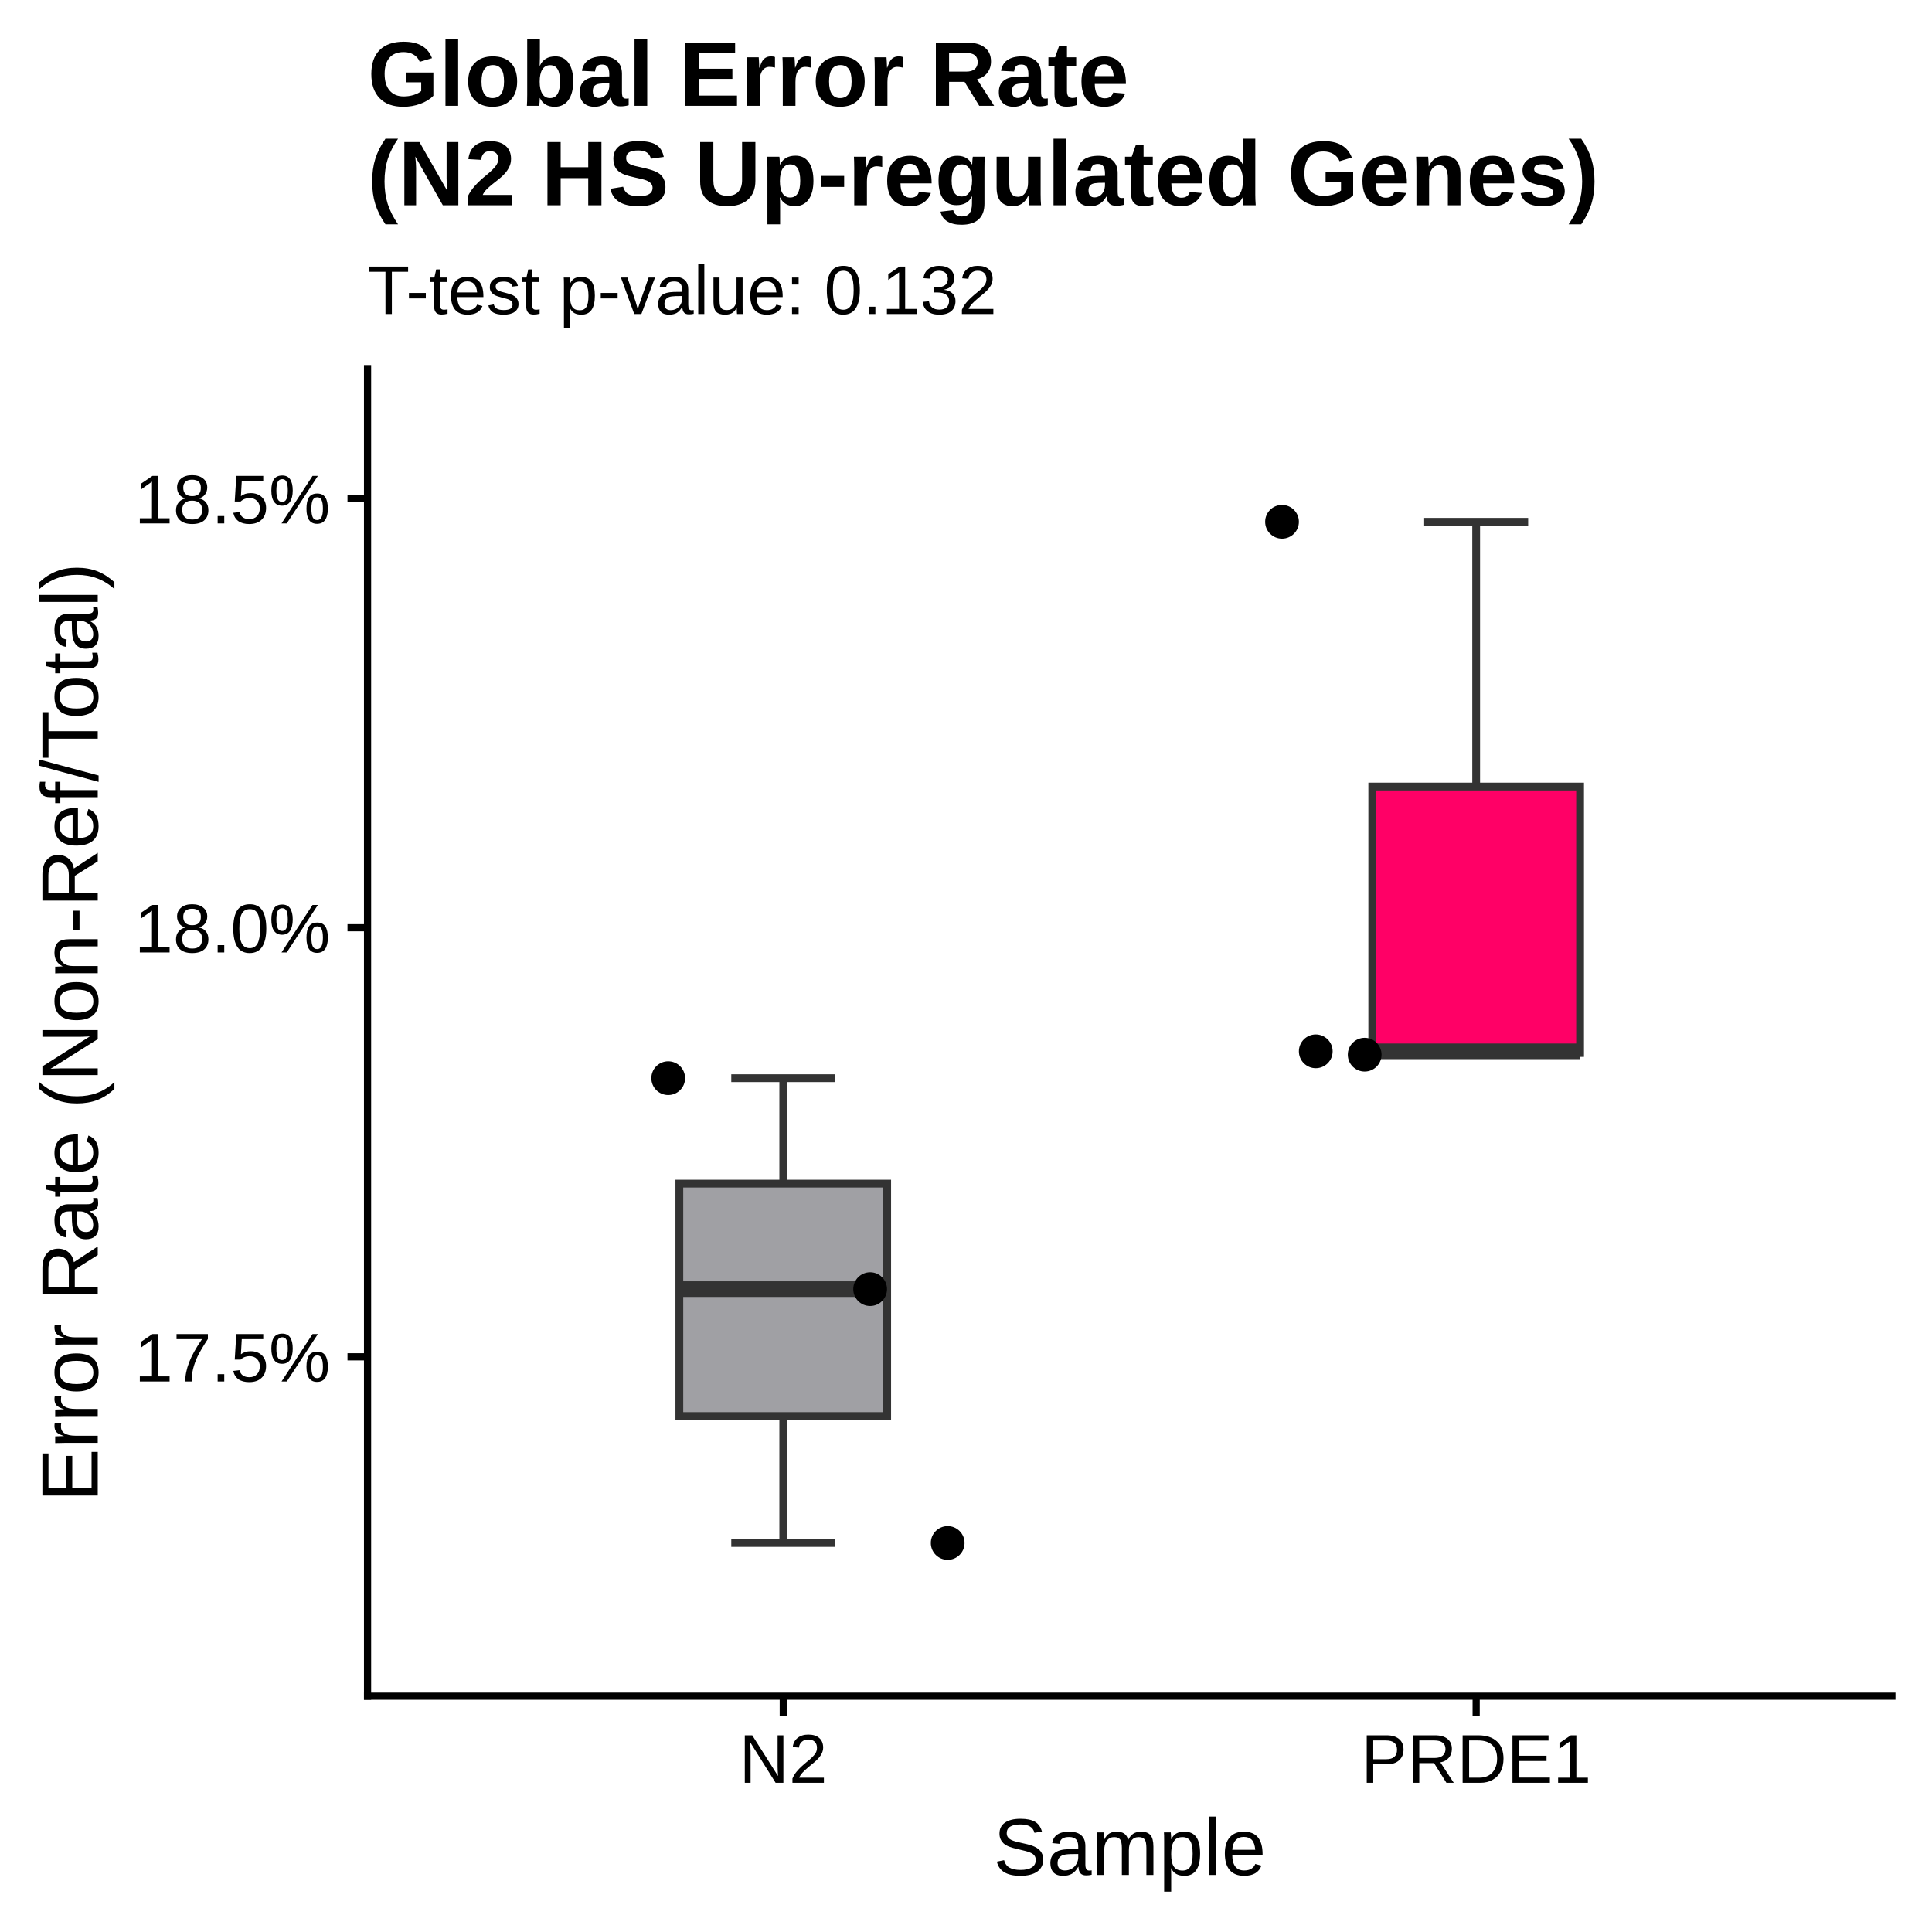
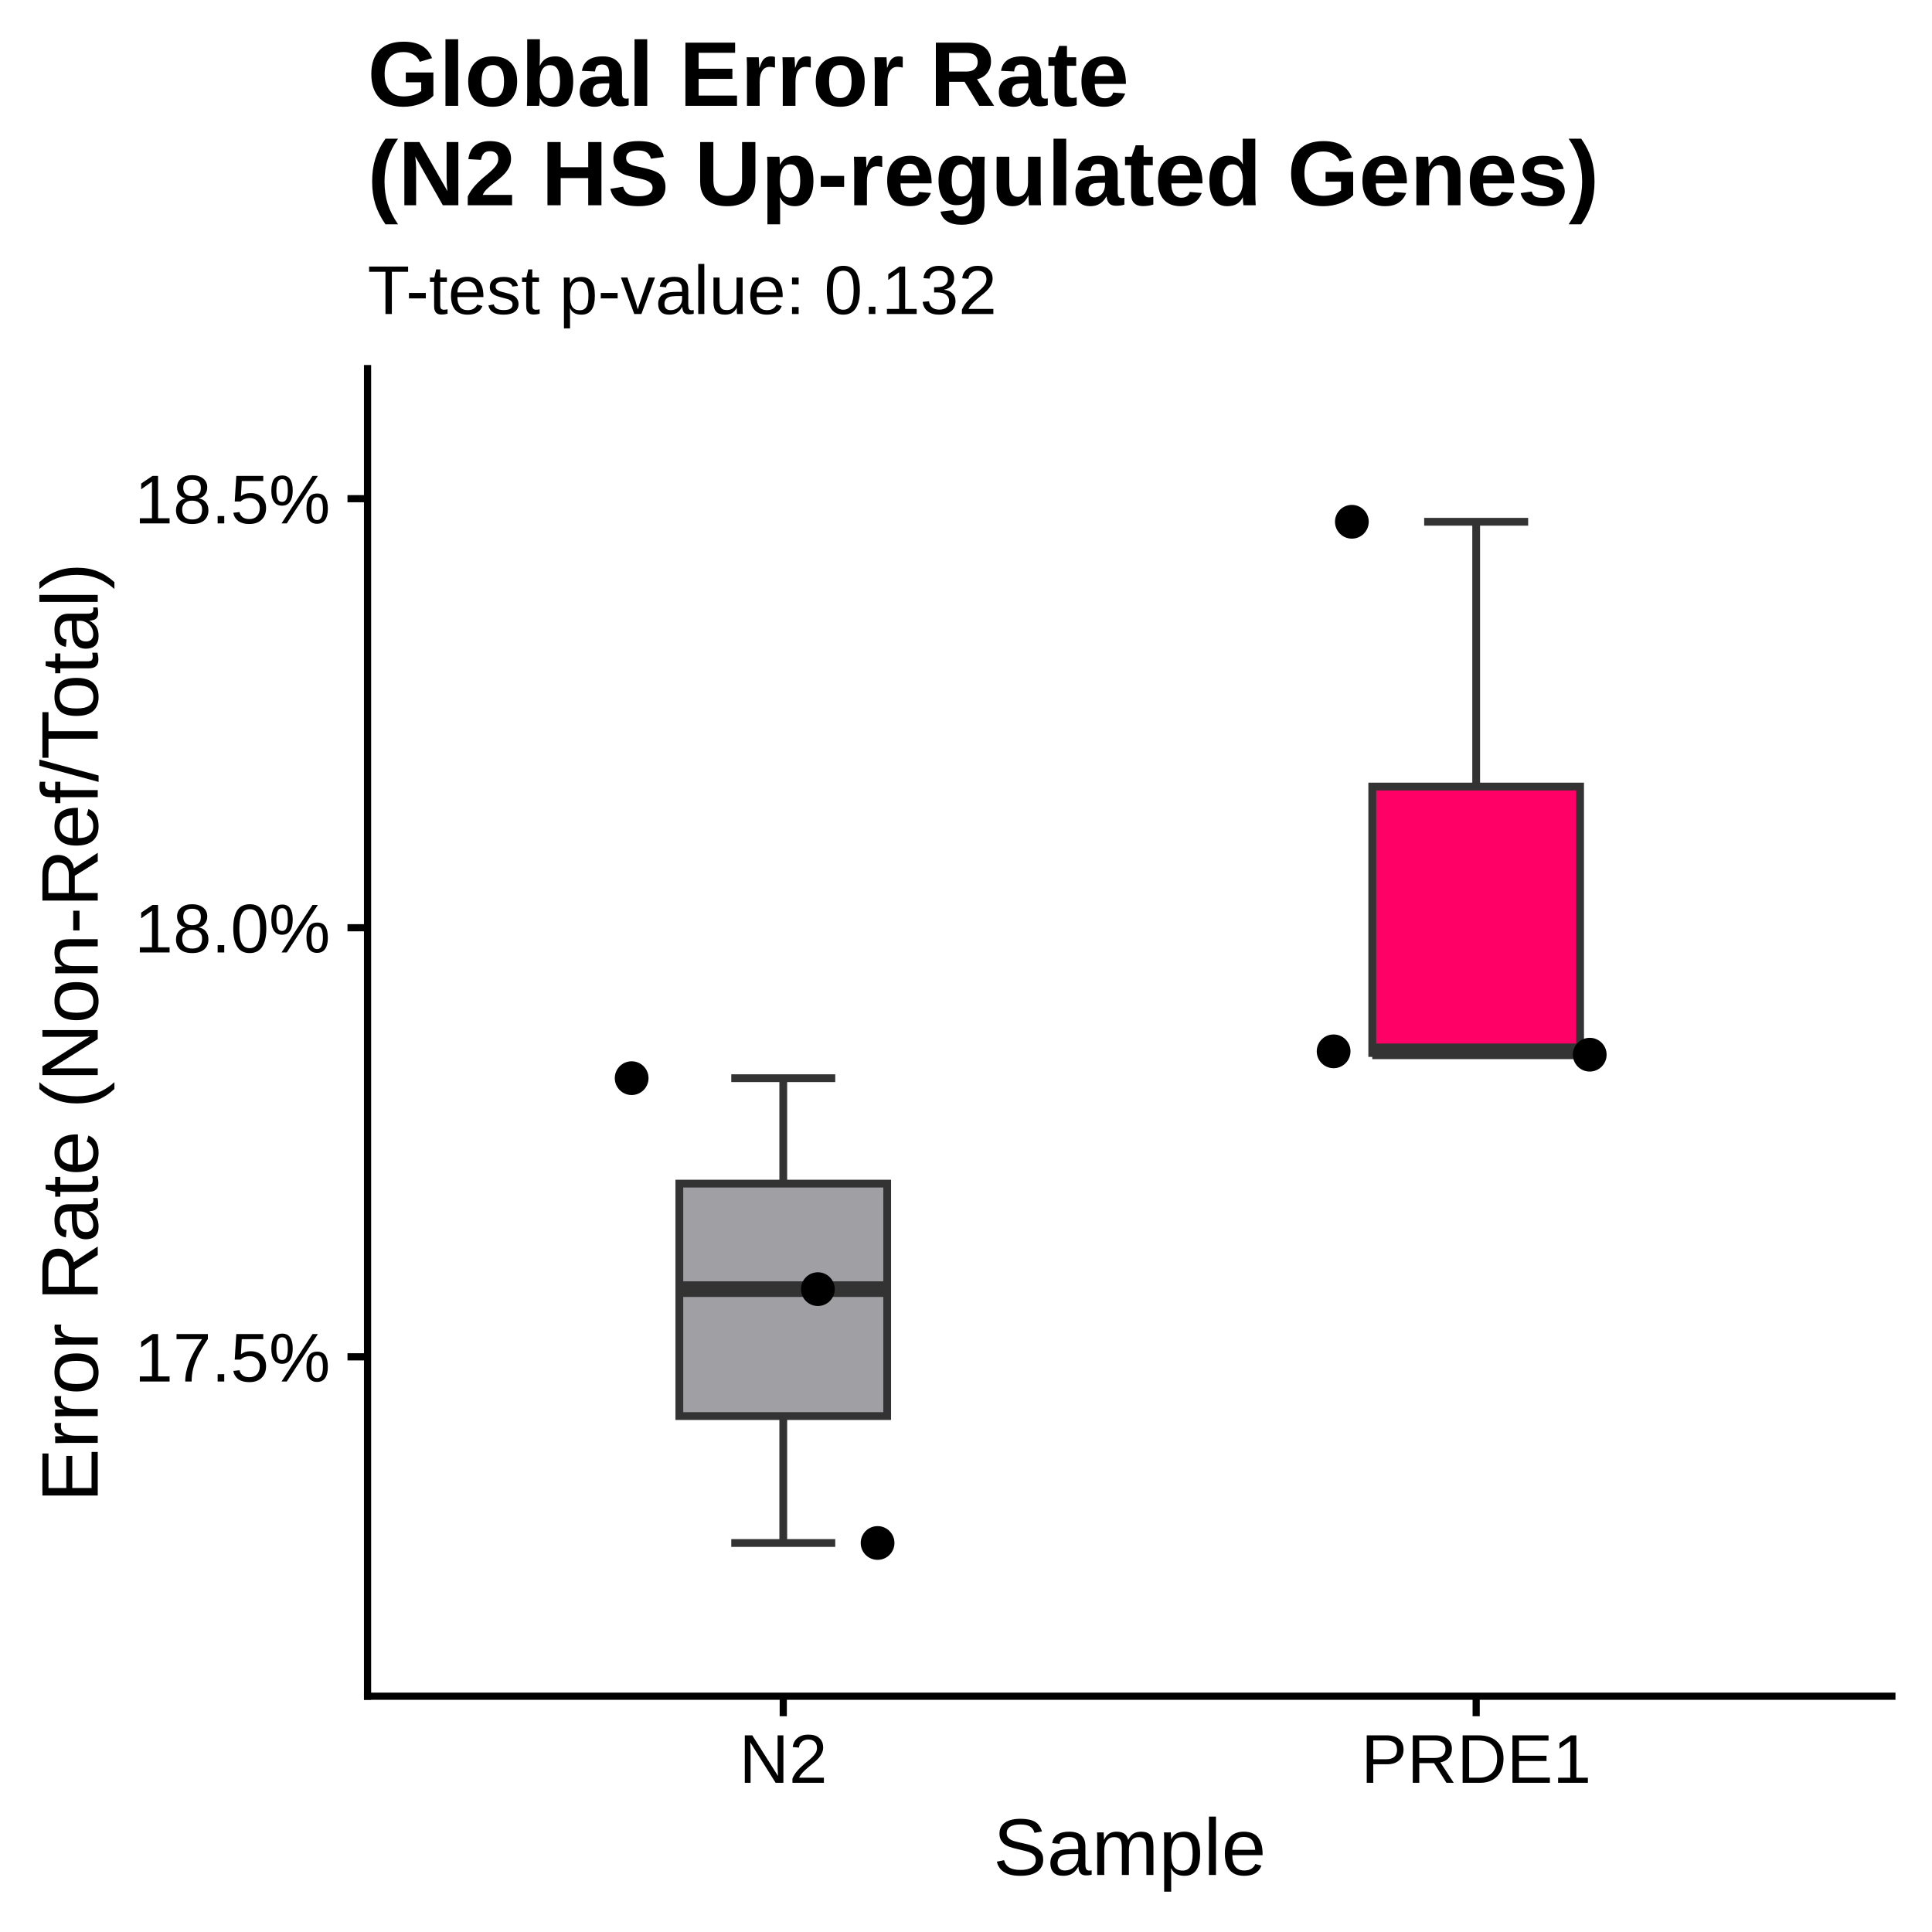
<svg xmlns="http://www.w3.org/2000/svg" class="svglite" width="288.00pt" height="288.00pt" viewBox="0 0 288.00 288.00">
  <defs>
    <style type="text/css">
    .svglite line, .svglite polyline, .svglite polygon, .svglite path, .svglite rect, .svglite circle {
      fill: none;
      stroke: #000000;
      stroke-linecap: round;
      stroke-linejoin: round;
      stroke-miterlimit: 10.00;
    }
    .svglite text {
      white-space: pre;
    }
  </style>
  </defs>
  <rect width="100%" height="100%" style="stroke: none; fill: none;" />
  <defs>
    <clipPath id="cpMC4wMHwyODguMDB8MC4wMHwyODguMDA=">
      <rect x="0.00" y="0.00" width="288.00" height="288.00" />
    </clipPath>
  </defs>
  <g clip-path="url(#cpMC4wMHwyODguMDB8MC4wMHwyODguMDA=)">
</g>
  <defs>
    <clipPath id="cpNTQuNzl8MjgyLjAyfDU0Ljk1fDI1Mi44NQ==">
      <rect x="54.79" y="54.95" width="227.24" height="197.90" />
    </clipPath>
  </defs>
  <g clip-path="url(#cpNTQuNzl8MjgyLjAyfDU0Ljk1fDI1Mi44NQ==)">
    <line x1="109.01" y1="160.72" x2="124.51" y2="160.72" style="stroke-width: 1.16; stroke: #333333; stroke-linecap: butt;" />
    <line x1="109.01" y1="230.01" x2="124.51" y2="230.01" style="stroke-width: 1.16; stroke: #333333; stroke-linecap: butt;" />
    <line x1="116.76" y1="176.44" x2="116.76" y2="160.72" style="stroke-width: 1.16; stroke: #333333; stroke-linecap: butt;" />
    <line x1="116.76" y1="211.09" x2="116.76" y2="230.01" style="stroke-width: 1.16; stroke: #333333; stroke-linecap: butt;" />
    <polygon points="101.27,176.44 101.27,211.09 132.25,211.09 132.25,176.44 101.27,176.44 " style="stroke-width: 1.16; stroke: #333333; stroke-linecap: butt; stroke-linejoin: miter; fill: #A0A0A4;" />
    <line x1="101.27" y1="192.17" x2="132.25" y2="192.17" style="stroke-width: 2.33; stroke: #333333; stroke-linecap: butt; stroke-linejoin: miter;" />
    <line x1="212.30" y1="77.78" x2="227.80" y2="77.78" style="stroke-width: 1.16; stroke: #333333; stroke-linecap: butt;" />
    <line x1="212.30" y1="157.22" x2="227.80" y2="157.22" style="stroke-width: 1.16; stroke: #333333; stroke-linecap: butt;" />
    <line x1="220.05" y1="117.25" x2="220.05" y2="77.78" style="stroke-width: 1.16; stroke: #333333; stroke-linecap: butt;" />
    <line x1="220.05" y1="156.97" x2="220.05" y2="157.22" style="stroke-width: 1.16; stroke: #333333; stroke-linecap: butt;" />
    <polygon points="204.56,117.25 204.56,156.97 235.54,156.97 235.54,117.25 204.56,117.25 " style="stroke-width: 1.16; stroke: #333333; stroke-linecap: butt; stroke-linejoin: miter; fill: #FF0066;" />
    <line x1="204.56" y1="156.72" x2="235.54" y2="156.72" style="stroke-width: 2.33; stroke: #333333; stroke-linecap: butt; stroke-linejoin: miter;" />
-     <circle cx="141.27" cy="230.01" r="2.13" style="stroke-width: 0.77; fill: #000000;" />
-     <circle cx="129.71" cy="192.17" r="2.13" style="stroke-width: 0.77; fill: #000000;" />
-     <circle cx="99.61" cy="160.72" r="2.13" style="stroke-width: 0.77; fill: #000000;" />
-     <circle cx="196.14" cy="156.72" r="2.13" style="stroke-width: 0.77; fill: #000000;" />
-     <circle cx="191.11" cy="77.78" r="2.13" style="stroke-width: 0.77; fill: #000000;" />
-     <circle cx="203.43" cy="157.22" r="2.13" style="stroke-width: 0.77; fill: #000000;" />
+     <circle cx="130.82" cy="230.01" r="2.13" style="stroke-width: 0.77; fill: #000000;" />
+     <circle cx="121.92" cy="192.17" r="2.13" style="stroke-width: 0.77; fill: #000000;" />
+     <circle cx="94.16" cy="160.72" r="2.13" style="stroke-width: 0.77; fill: #000000;" />
+     <circle cx="198.80" cy="156.72" r="2.13" style="stroke-width: 0.77; fill: #000000;" />
+     <circle cx="201.52" cy="77.78" r="2.13" style="stroke-width: 0.77; fill: #000000;" />
+     <circle cx="236.98" cy="157.22" r="2.13" style="stroke-width: 0.77; fill: #000000;" />
  </g>
  <g clip-path="url(#cpMC4wMHwyODguMDB8MC4wMHwyODguMDA=)">
    <polyline points="54.79,252.85 54.79,54.95 " style="stroke-width: 1.07; stroke-linecap: square;" />
    <text x="49.24" y="205.94" text-anchor="end" style="font-size: 10.29px; font-family: &quot;Arial&quot;;" textLength="29.15px" lengthAdjust="spacingAndGlyphs">17.5%</text>
    <text x="49.24" y="141.98" text-anchor="end" style="font-size: 10.29px; font-family: &quot;Arial&quot;;" textLength="29.15px" lengthAdjust="spacingAndGlyphs">18.0%</text>
    <text x="49.24" y="78.02" text-anchor="end" style="font-size: 10.29px; font-family: &quot;Arial&quot;;" textLength="29.15px" lengthAdjust="spacingAndGlyphs">18.5%</text>
    <polyline points="51.80,202.26 54.79,202.26 " style="stroke-width: 1.07; stroke-linecap: butt;" />
    <polyline points="51.80,138.30 54.79,138.30 " style="stroke-width: 1.07; stroke-linecap: butt;" />
    <polyline points="51.80,74.34 54.79,74.34 " style="stroke-width: 1.07; stroke-linecap: butt;" />
    <polyline points="54.79,252.85 282.02,252.85 " style="stroke-width: 1.07; stroke-linecap: square;" />
    <polyline points="116.76,255.84 116.76,252.85 " style="stroke-width: 1.07; stroke-linecap: butt;" />
    <polyline points="220.05,255.84 220.05,252.85 " style="stroke-width: 1.07; stroke-linecap: butt;" />
    <text x="116.76" y="265.76" text-anchor="middle" style="font-size: 10.29px; font-family: &quot;Arial&quot;;" textLength="13.14px" lengthAdjust="spacingAndGlyphs">N2</text>
    <text x="220.05" y="265.76" text-anchor="middle" style="font-size: 10.29px; font-family: &quot;Arial&quot;;" textLength="34.27px" lengthAdjust="spacingAndGlyphs">PRDE1</text>
    <text x="168.40" y="279.50" text-anchor="middle" style="font-size: 12.00px; font-family: &quot;Arial&quot;;" textLength="40.69px" lengthAdjust="spacingAndGlyphs">Sample</text>
    <text transform="translate(14.57,153.90) rotate(-90)" text-anchor="middle" style="font-size: 12.00px; font-family: &quot;Arial&quot;;" textLength="140.05px" lengthAdjust="spacingAndGlyphs">Error Rate (Non-Ref/Total)</text>
    <text x="54.79" y="46.81" style="font-size: 10.29px; font-family: &quot;Arial&quot;;" textLength="93.73px" lengthAdjust="spacingAndGlyphs">T-test p-value: 0.132</text>
    <text x="54.79" y="15.78" style="font-size: 13.71px; font-weight: bold; font-family: &quot;Arial&quot;;" textLength="113.44px" lengthAdjust="spacingAndGlyphs">Global Error Rate</text>
    <text x="54.79" y="30.60" style="font-size: 13.71px; font-weight: bold; font-family: &quot;Arial&quot;;" textLength="183.46px" lengthAdjust="spacingAndGlyphs">(N2 HS Up-regulated Genes)</text>
  </g>
</svg>
